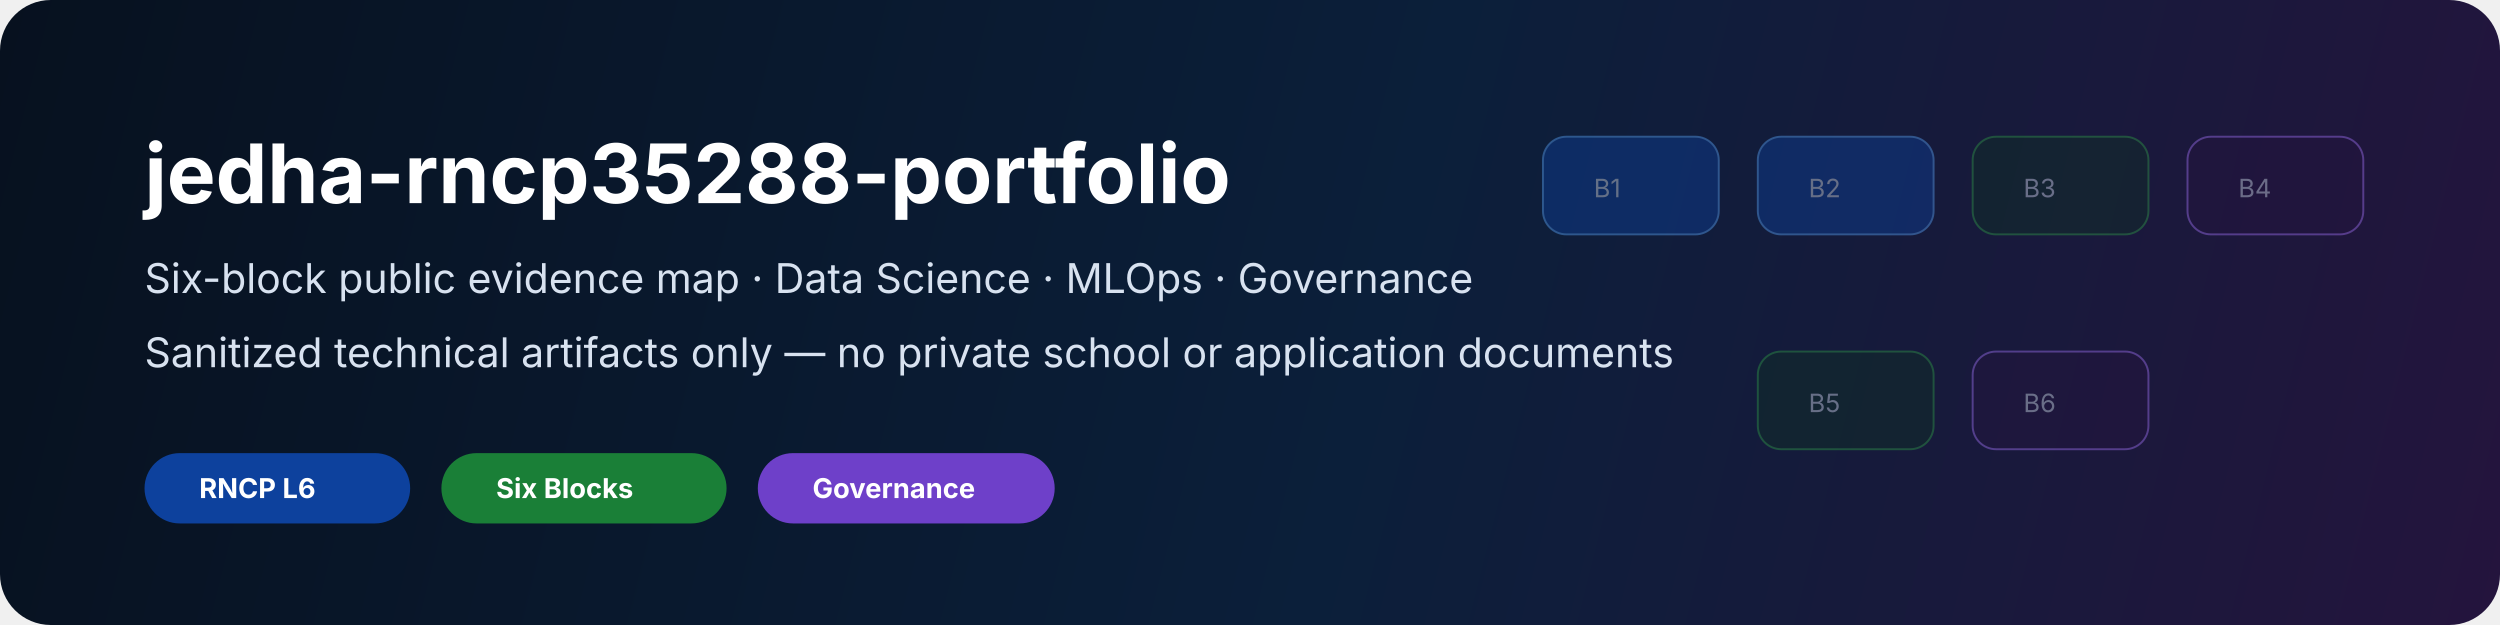
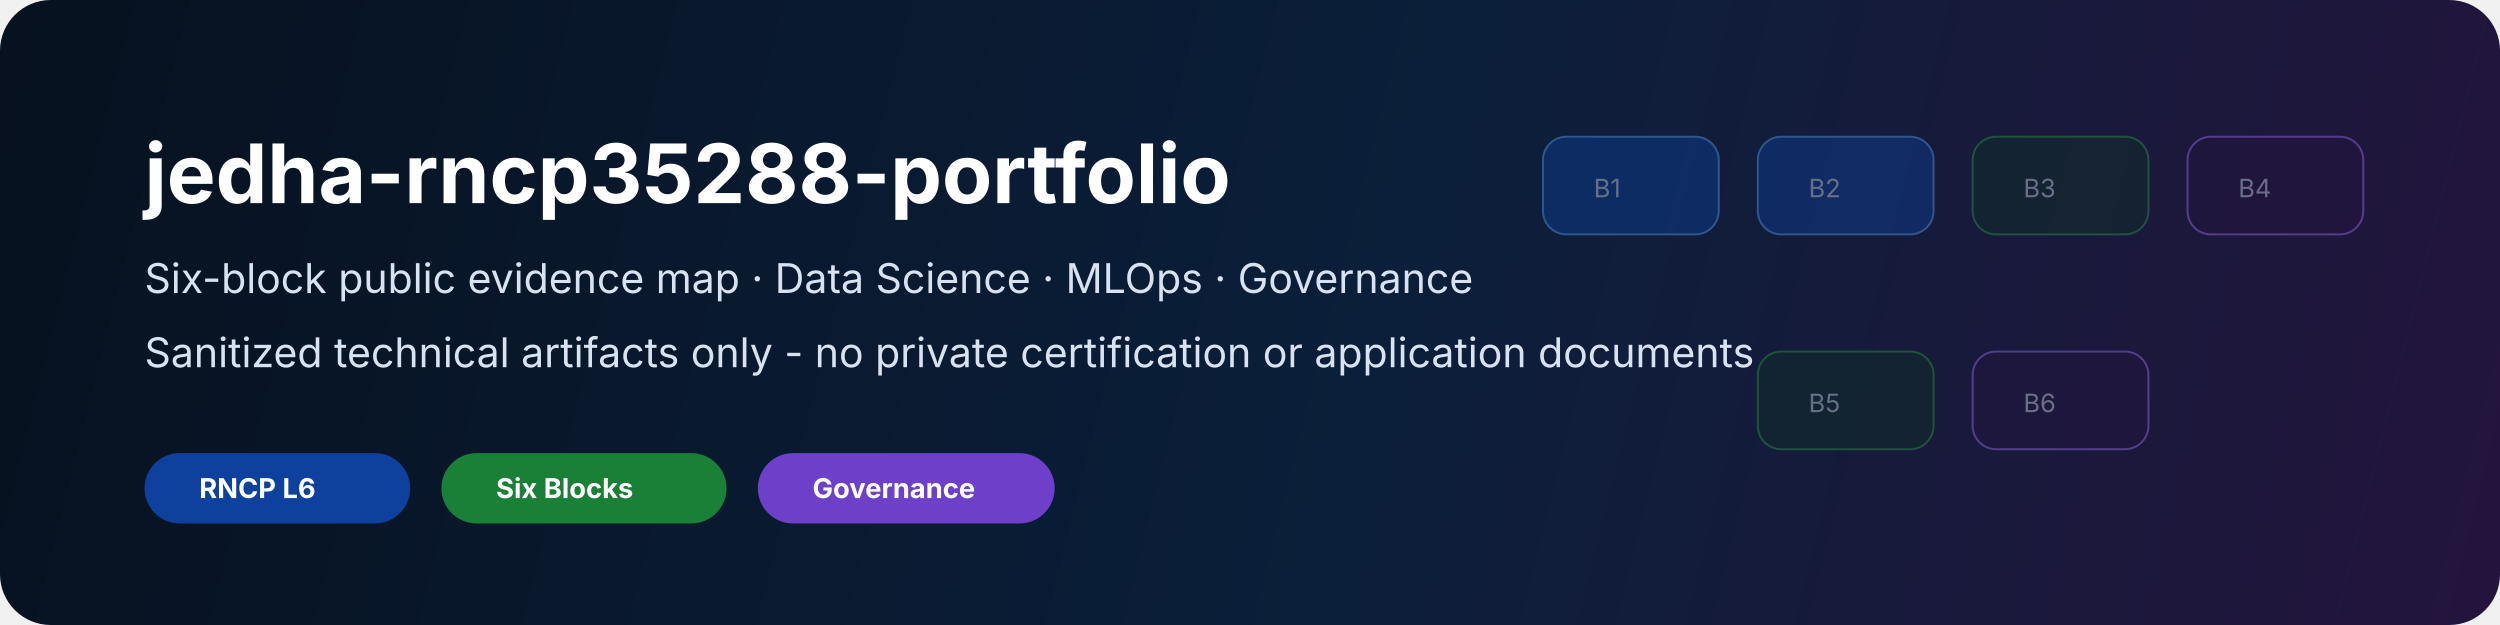
<svg xmlns="http://www.w3.org/2000/svg" width="1280" height="320" viewBox="0 0 1280 320" fill="none" role="img" aria-label="Jedha certification portfolio banner">
  <defs>
    <linearGradient id="bg" x1="0" y1="0" x2="1280" y2="320" gradientUnits="userSpaceOnUse">
      <stop offset="0" stop-color="#07111F" />
      <stop offset="0.55" stop-color="#0B1F3A" />
      <stop offset="1" stop-color="#24143D" />
    </linearGradient>
    <style>
      .title{font-family:Inter,Segoe UI,Arial,sans-serif;font-size:42px;font-weight:750;fill:#fff}
      .sub{font-family:Inter,Segoe UI,Arial,sans-serif;font-size:21px;fill:#D8E2F0}
      .chip{font-family:Inter,Segoe UI,Arial,sans-serif;font-size:14px;font-weight:650;fill:#fff}
      .node{font-family:Inter,Segoe UI,Arial,sans-serif;font-size:13px;fill:#D8E2F0}
    </style>
  </defs>
  <rect width="1280" height="320" rx="26" fill="url(#bg)" />
  <g opacity=".42">
    <rect x="790" y="70" width="90" height="50" rx="12" fill="#0D419D" stroke="#58A6FF" />
    <text x="816" y="101" class="node">B1</text>
    <rect x="900" y="70" width="90" height="50" rx="12" fill="#0D419D" stroke="#58A6FF" />
    <text x="926" y="101" class="node">B2</text>
    <rect x="1010" y="70" width="90" height="50" rx="12" fill="#0F2F24" stroke="#2EA043" />
    <text x="1036" y="101" class="node">B3</text>
    <rect x="1120" y="70" width="90" height="50" rx="12" fill="#24143D" stroke="#A371F7" />
    <text x="1146" y="101" class="node">B4</text>
    <rect x="900" y="180" width="90" height="50" rx="12" fill="#0F2F24" stroke="#2EA043" />
    <text x="926" y="211" class="node">B5</text>
    <rect x="1010" y="180" width="90" height="50" rx="12" fill="#24143D" stroke="#A371F7" />
    <text x="1036" y="211" class="node">B6</text>
  </g>
  <text x="74" y="104" class="title">jedha-rncp35288-portfolio</text>
  <text x="74" y="150" class="sub">Six-block public evidence map · Data Science · MLOps · Governance</text>
-   <text x="74" y="188" class="sub">Sanitized technical artifacts only — no private school or application documents</text>
+   <text x="74" y="188" class="sub">Sanitized technical artifacts only - no private certification or application documents</text>
  <rect x="74" y="232" width="136" height="36" rx="18" fill="#0D419D" />
  <text x="102" y="255" class="chip">RNCP L6</text>
  <rect x="226" y="232" width="146" height="36" rx="18" fill="#1A7F37" />
  <text x="254" y="255" class="chip">Six Blocks</text>
  <rect x="388" y="232" width="152" height="36" rx="18" fill="#6E40C9" />
  <text x="416" y="255" class="chip">Governance</text>
</svg>
